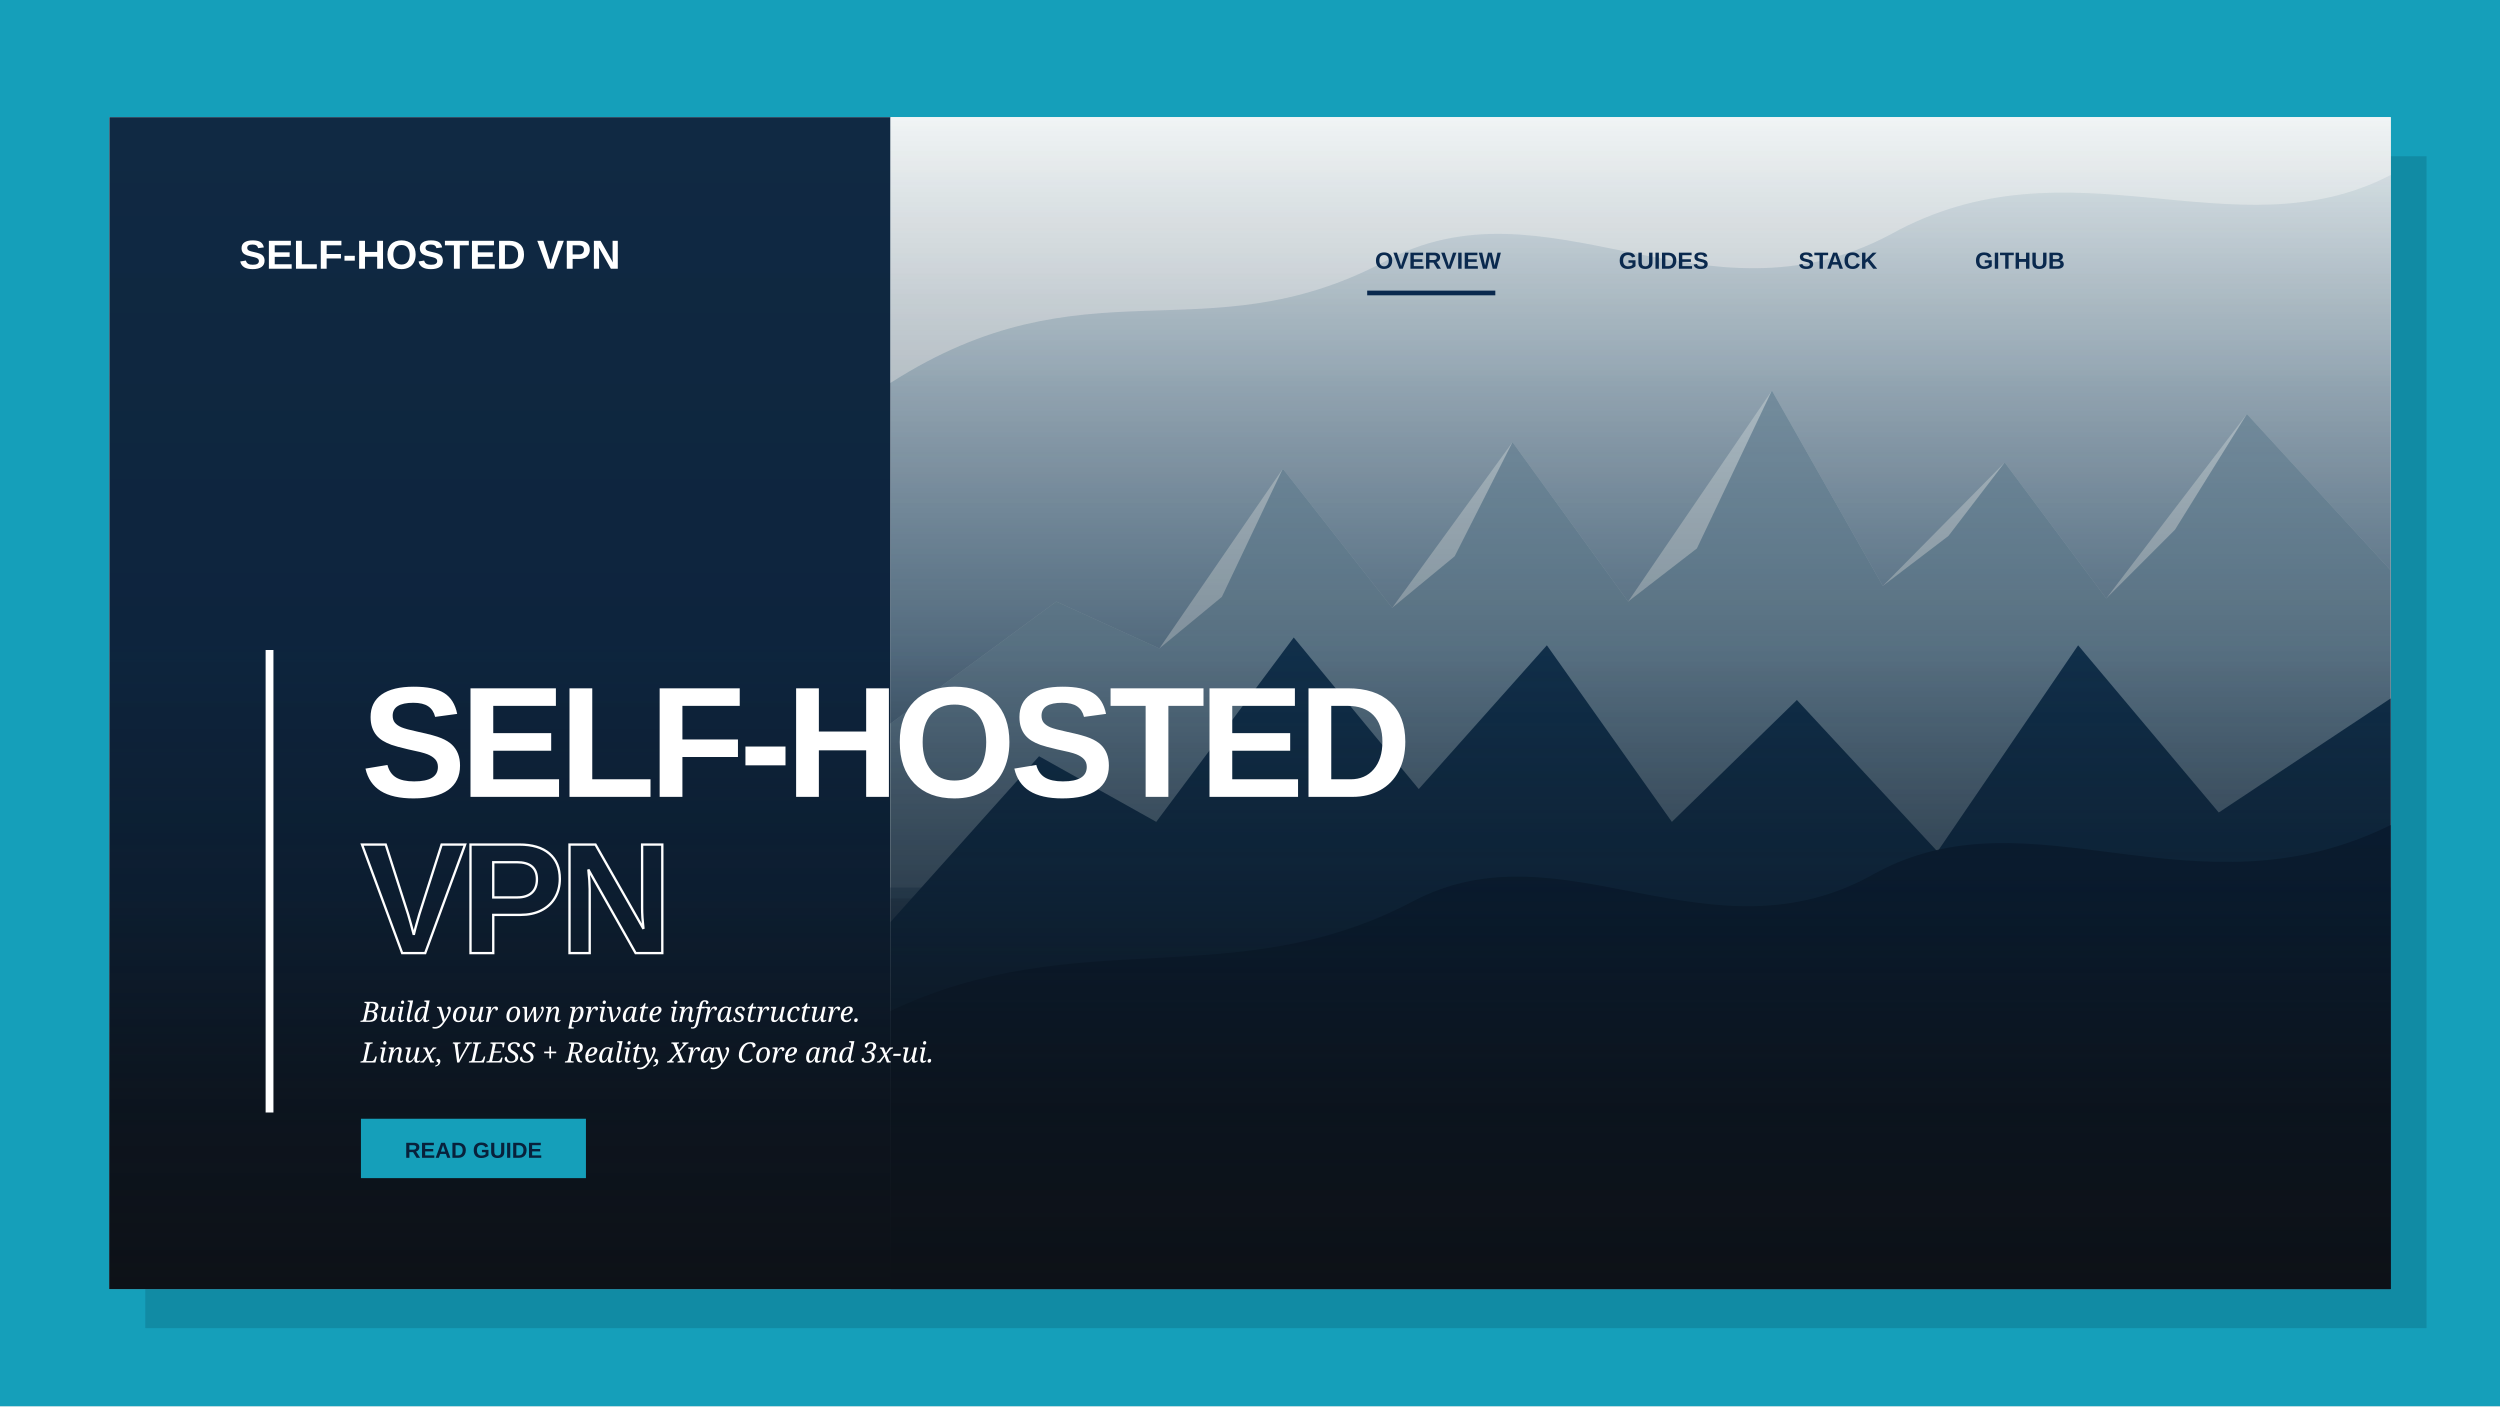
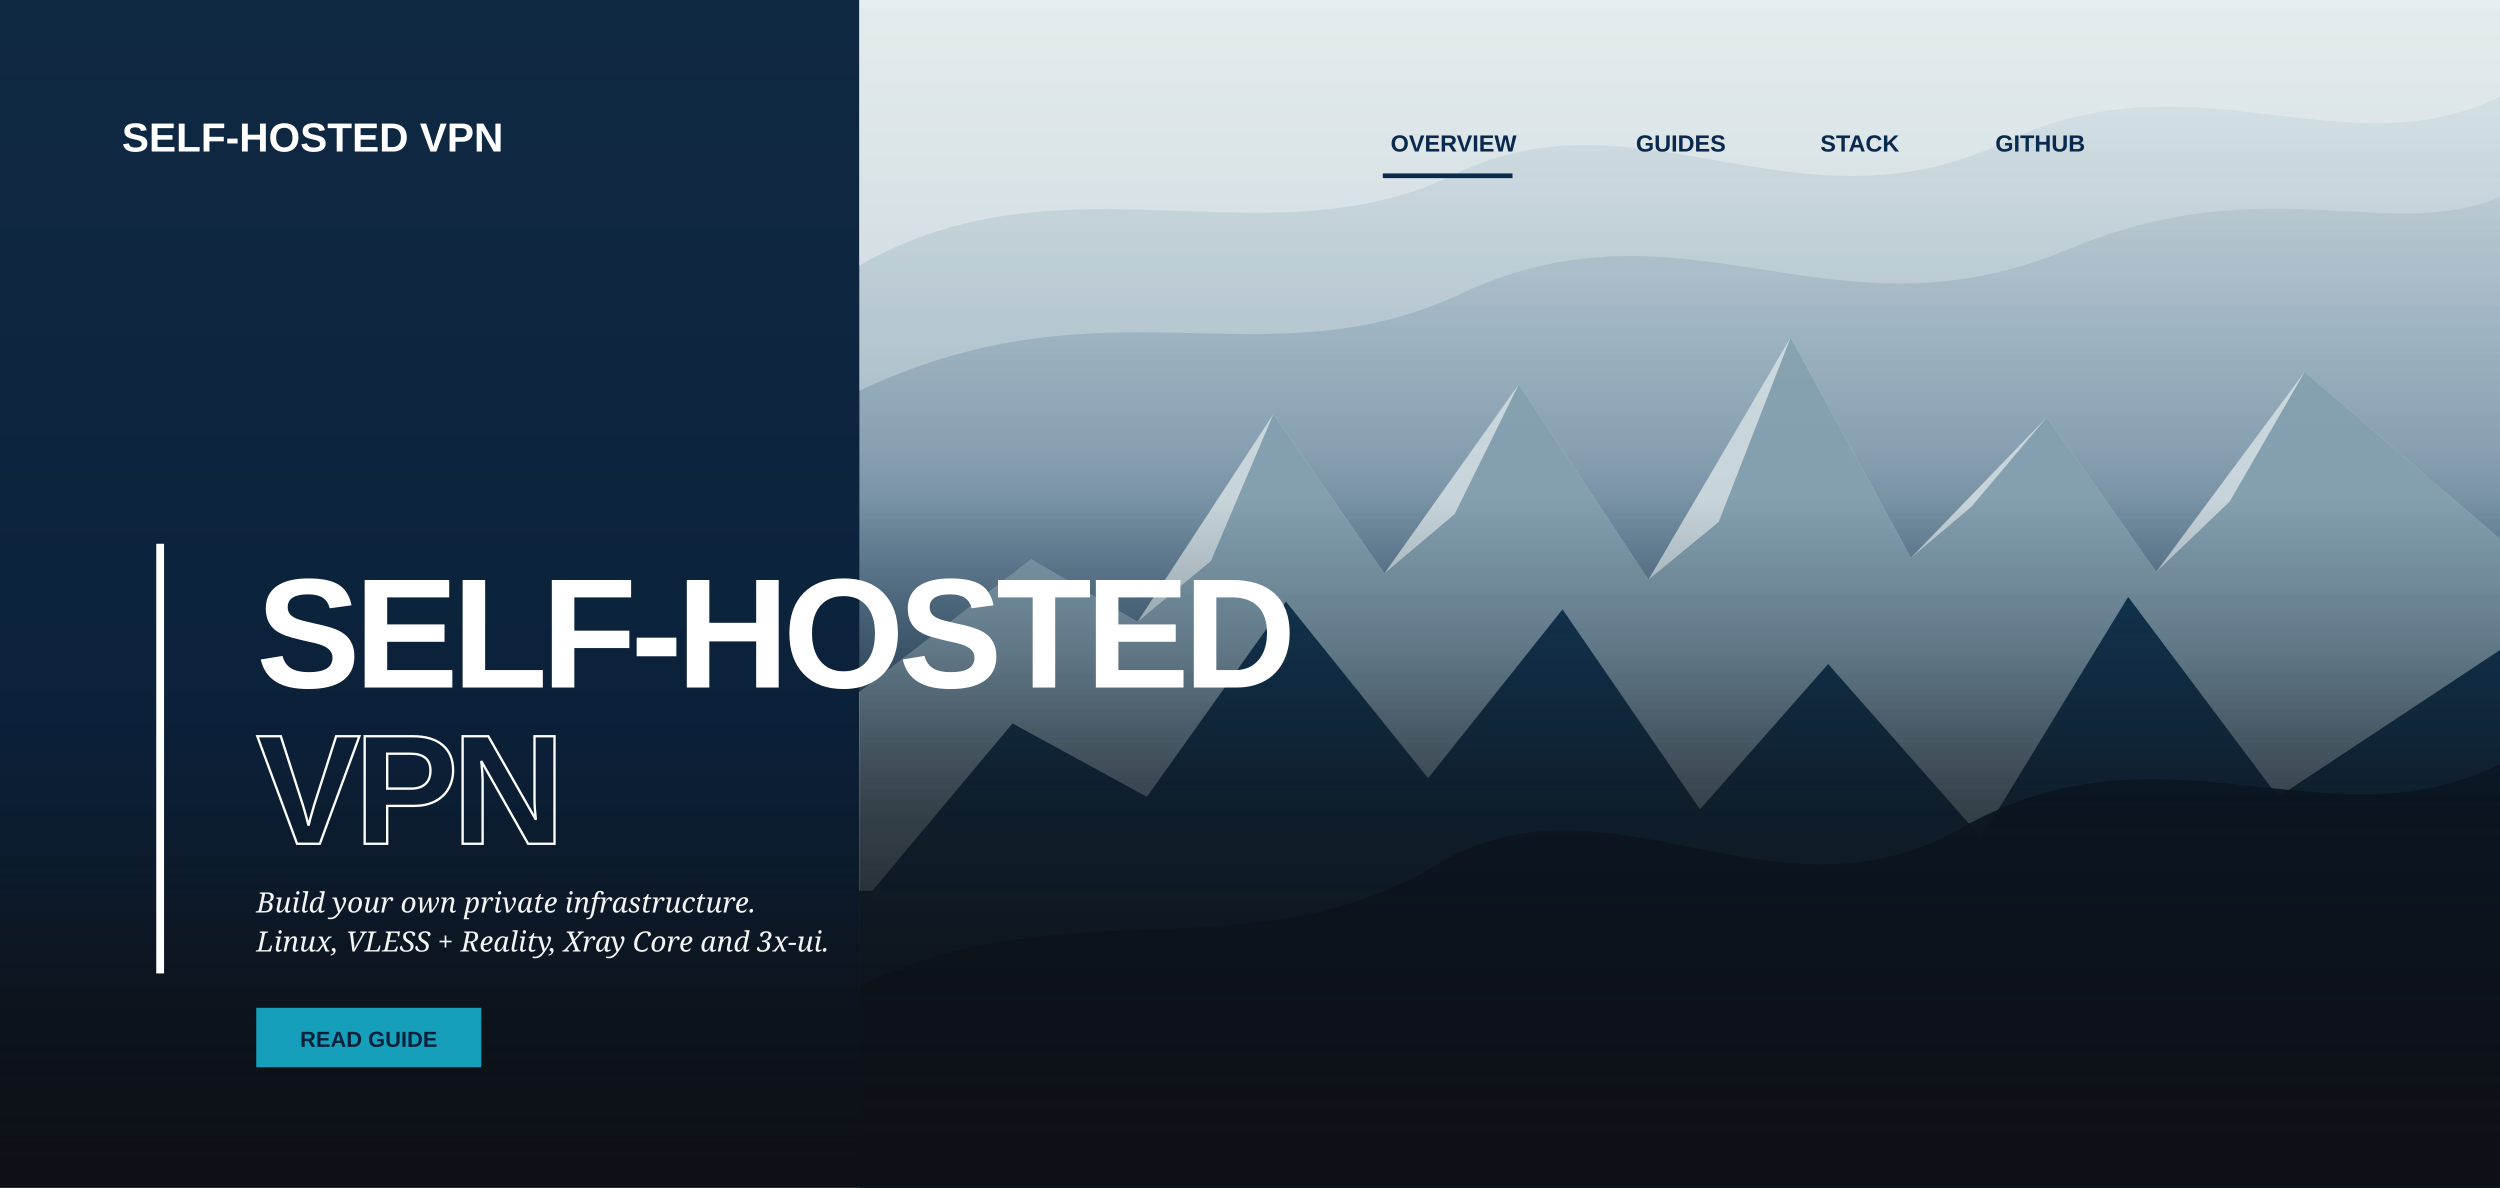
- <svg xmlns="http://www.w3.org/2000/svg" viewBox="0 0 1600 900">
+ <svg xmlns="http://www.w3.org/2000/svg" viewBox="0 0 1600 760">
  <defs>
    <linearGradient id="sidebar" x1="0" y1="0" x2="0" y2="1">
      <stop offset="0%" stop-color="#102943" />
-       <stop offset="100%" stop-color="#0a2038" />
+       <stop offset="65%" stop-color="#0b213a" />
+       <stop offset="100%" stop-color="#0d1117" />
    </linearGradient>
    <linearGradient id="sky" x1="0" y1="0" x2="0" y2="1">
      <stop offset="0%" stop-color="#e6edef" />
-       <stop offset="42%" stop-color="#91aabb" />
-       <stop offset="100%" stop-color="#0a2843" />
+       <stop offset="38%" stop-color="#91aabb" />
+       <stop offset="72%" stop-color="#173c5a" />
+       <stop offset="100%" stop-color="#0d1117" />
    </linearGradient>
-     <linearGradient id="shade" x1="0" y1="0" x2="0" y2="1">
+     <linearGradient id="rightShade" x1="0" y1="0" x2="0" y2="1">
      <stop offset="0%" stop-color="#071d34" stop-opacity="0" />
-       <stop offset="100%" stop-color="#071d34" stop-opacity="0.9" />
+       <stop offset="42%" stop-color="#071d34" stop-opacity="0.08" />
+       <stop offset="68%" stop-color="#0d1117" stop-opacity="0.62" />
+       <stop offset="100%" stop-color="#0d1117" stop-opacity="1" />
    </linearGradient>
-     <linearGradient id="fadeToGitHub" x1="0" y1="0" x2="0" y2="1">
+     <linearGradient id="fullFade" x1="0" y1="0" x2="0" y2="1">
      <stop offset="0%" stop-color="#0d1117" stop-opacity="0" />
-       <stop offset="45%" stop-color="#0d1117" stop-opacity="0.02" />
-       <stop offset="66%" stop-color="#0d1117" stop-opacity="0.32" />
-       <stop offset="84%" stop-color="#0d1117" stop-opacity="0.78" />
+       <stop offset="55%" stop-color="#0d1117" stop-opacity="0" />
+       <stop offset="76%" stop-color="#0d1117" stop-opacity="0.28" />
+       <stop offset="91%" stop-color="#0d1117" stop-opacity="0.82" />
      <stop offset="100%" stop-color="#0d1117" stop-opacity="1" />
    </linearGradient>
  </defs>
-   <rect width="1600" height="900" fill="#159fba" />
-   <rect x="93" y="100" width="1460" height="750" fill="#07566b" opacity="0.28" />
-   <rect x="70" y="75" width="1460" height="750" fill="#ffffff" />
-   <rect x="70" y="75" width="500" height="750" fill="url(#sidebar)" />
-   <rect x="570" y="75" width="960" height="750" fill="url(#sky)" />
-   <path d="M570 245 C695 165 770 228 885 168 C990 110 1090 214 1210 150 C1325 86 1430 164 1530 112 L1530 75 L570 75 Z" fill="#f4f7f7" opacity="0.72" />
-   <path d="M570 463 L676 385 L742 415 L821 300 L891 389 L968 283 L1042 385 L1134 250 L1205 375 L1283 296 L1348 383 L1438 265 L1530 365 L1530 568 L570 568 Z" fill="#d7e4e8" />
-   <path d="M570 463 L676 385 L742 415 L782 382 L821 300 L891 389 L931 356 L968 283 L1042 385 L1086 351 L1134 250 L1205 375 L1247 343 L1283 296 L1348 383 L1392 339 L1438 265 L1530 365 L1530 575 L570 575 Z" fill="#7192a6" opacity="0.68" />
-   <path d="M570 590 L665 484 L740 526 L828 408 L908 505 L990 413 L1070 526 L1150 448 L1240 545 L1330 413 L1420 520 L1530 447 L1530 825 L570 825 Z" fill="#173c5a" />
-   <path d="M570 647 C690 590 790 637 904 577 C1000 526 1094 619 1200 559 C1300 504 1405 590 1530 528 L1530 825 L570 825 Z" fill="#071e35" opacity="0.88" />
-   <rect x="570" y="75" width="960" height="750" fill="url(#shade)" />
-   <rect x="70" y="75" width="1460" height="750" fill="url(#fadeToGitHub)" />
-   <text x="153" y="172" fill="#ffffff" font-family="Arial, Helvetica, sans-serif" font-size="26" font-weight="700">SELF-HOSTED VPN</text>
+   <rect width="1600" height="760" fill="#0d1117" />
+   <rect width="550" height="760" fill="url(#sidebar)" />
+   <rect x="550" width="1050" height="760" fill="url(#sky)" />
+   <path d="M550 170        C680 95 810 170 930 112        C1050 53 1150 155 1285 90        C1405 34 1500 110 1600 62        L1600 0 L550 0 Z" fill="#f4f7f7" opacity="0.72" />
+   <path d="M550 250        C710 175 808 247 935 188        C1080 120 1172 224 1325 159        C1450 107 1530 156 1600 126        L1600 0 L550 0 Z" fill="#d9e6e9" opacity="0.5" />
+   <path d="M550 443        L660 358 L728 398 L815 265        L886 367 L972 246 L1055 371        L1146 216 L1223 357 L1310 267        L1380 366 L1475 238 L1600 345        L1600 570 L550 570 Z" fill="#d7e4e8" />
+   <path d="M550 443        L660 358 L728 398 L775 359        L815 265 L886 367 L931 329        L972 246 L1055 371 L1100 334        L1146 216 L1223 357 L1262 324        L1310 267 L1380 366 L1427 321        L1475 238 L1600 345        L1600 570 L550 570 Z" fill="#6f91a5" opacity="0.7" />
+   <path d="M550 580        L648 463 L734 510 L823 385        L914 498 L1000 390 L1088 518        L1170 425 L1268 536 L1362 382        L1458 510 L1600 416        L1600 760 L550 760 Z" fill="#143955" />
+   <path d="M550 631        C685 566 800 625 920 553        C1030 488 1136 598 1255 530        C1385 456 1490 544 1600 489        L1600 760 L550 760 Z" fill="#071c32" opacity="0.91" />
+   <rect x="550" width="1050" height="760" fill="url(#rightShade)" />
+   <rect width="1600" height="760" fill="url(#fullFade)" />
+   <text x="78" y="97" fill="#ffffff" font-family="Arial, Helvetica, sans-serif" font-size="26" font-weight="700">SELF-HOSTED VPN</text>
  <g fill="#0a294e" font-family="Arial, Helvetica, sans-serif" font-size="15" font-weight="700">
-     <text x="880" y="172">OVERVIEW</text>
-     <text x="1036" y="172">GUIDES</text>
-     <text x="1151" y="172">STACK</text>
-     <text x="1264" y="172">GITHUB</text>
+     <text x="890" y="97">OVERVIEW</text>
+     <text x="1047" y="97">GUIDES</text>
+     <text x="1165" y="97">STACK</text>
+     <text x="1277" y="97">GITHUB</text>
  </g>
-   <rect x="875" y="186" width="82" height="3" fill="#0a294e" />
-   <rect x="170" y="416" width="5" height="296" fill="#ffffff" />
-   <text x="231" y="510" fill="#ffffff" font-family="Arial, Helvetica, sans-serif" font-size="101" font-weight="800" letter-spacing="-4">SELF-HOSTED</text>
-   <text x="231" y="610" fill="none" stroke="#ffffff" stroke-width="1.5" font-family="Arial, Helvetica, sans-serif" font-size="101" font-weight="800" letter-spacing="-4">VPN</text>
-   <text x="231" y="654" fill="#ffffff" font-family="Georgia, serif" font-size="18" font-style="italic">Build your own private infrastructure.</text>
-   <text x="231" y="680" fill="#ffffff" font-family="Georgia, serif" font-size="18" font-style="italic">Linux, VLESS + Reality, Xray Core and 3x-ui.</text>
-   <rect x="231" y="716" width="144" height="38" fill="#159fba" />
-   <text x="303" y="741" text-anchor="middle" fill="#08213b" font-family="Arial, Helvetica, sans-serif" font-size="14" font-weight="700">READ GUIDE</text>
+   <rect x="885" y="111" width="83" height="3" fill="#0a294e" />
+   <rect x="100" y="348" width="5" height="275" fill="#ffffff" />
+   <text x="164" y="440" fill="#ffffff" font-family="Arial, Helvetica, sans-serif" font-size="100" font-weight="800" letter-spacing="-4">SELF-HOSTED</text>
+   <text x="164" y="540" fill="none" stroke="#ffffff" stroke-width="1.5" font-family="Arial, Helvetica, sans-serif" font-size="100" font-weight="800" letter-spacing="-4">VPN</text>
+   <text x="164" y="584" fill="#ffffff" font-family="Georgia, serif" font-size="18" font-style="italic" opacity="0.95">Build your own private infrastructure.</text>
+   <text x="164" y="609" fill="#ffffff" font-family="Georgia, serif" font-size="18" font-style="italic" opacity="0.95">Linux, VLESS + Reality, Xray Core and 3x-ui.</text>
+   <rect x="164" y="645" width="144" height="38" fill="#159fba" />
+   <text x="236" y="670" text-anchor="middle" fill="#08213b" font-family="Arial, Helvetica, sans-serif" font-size="14" font-weight="700">READ GUIDE</text>
</svg>
